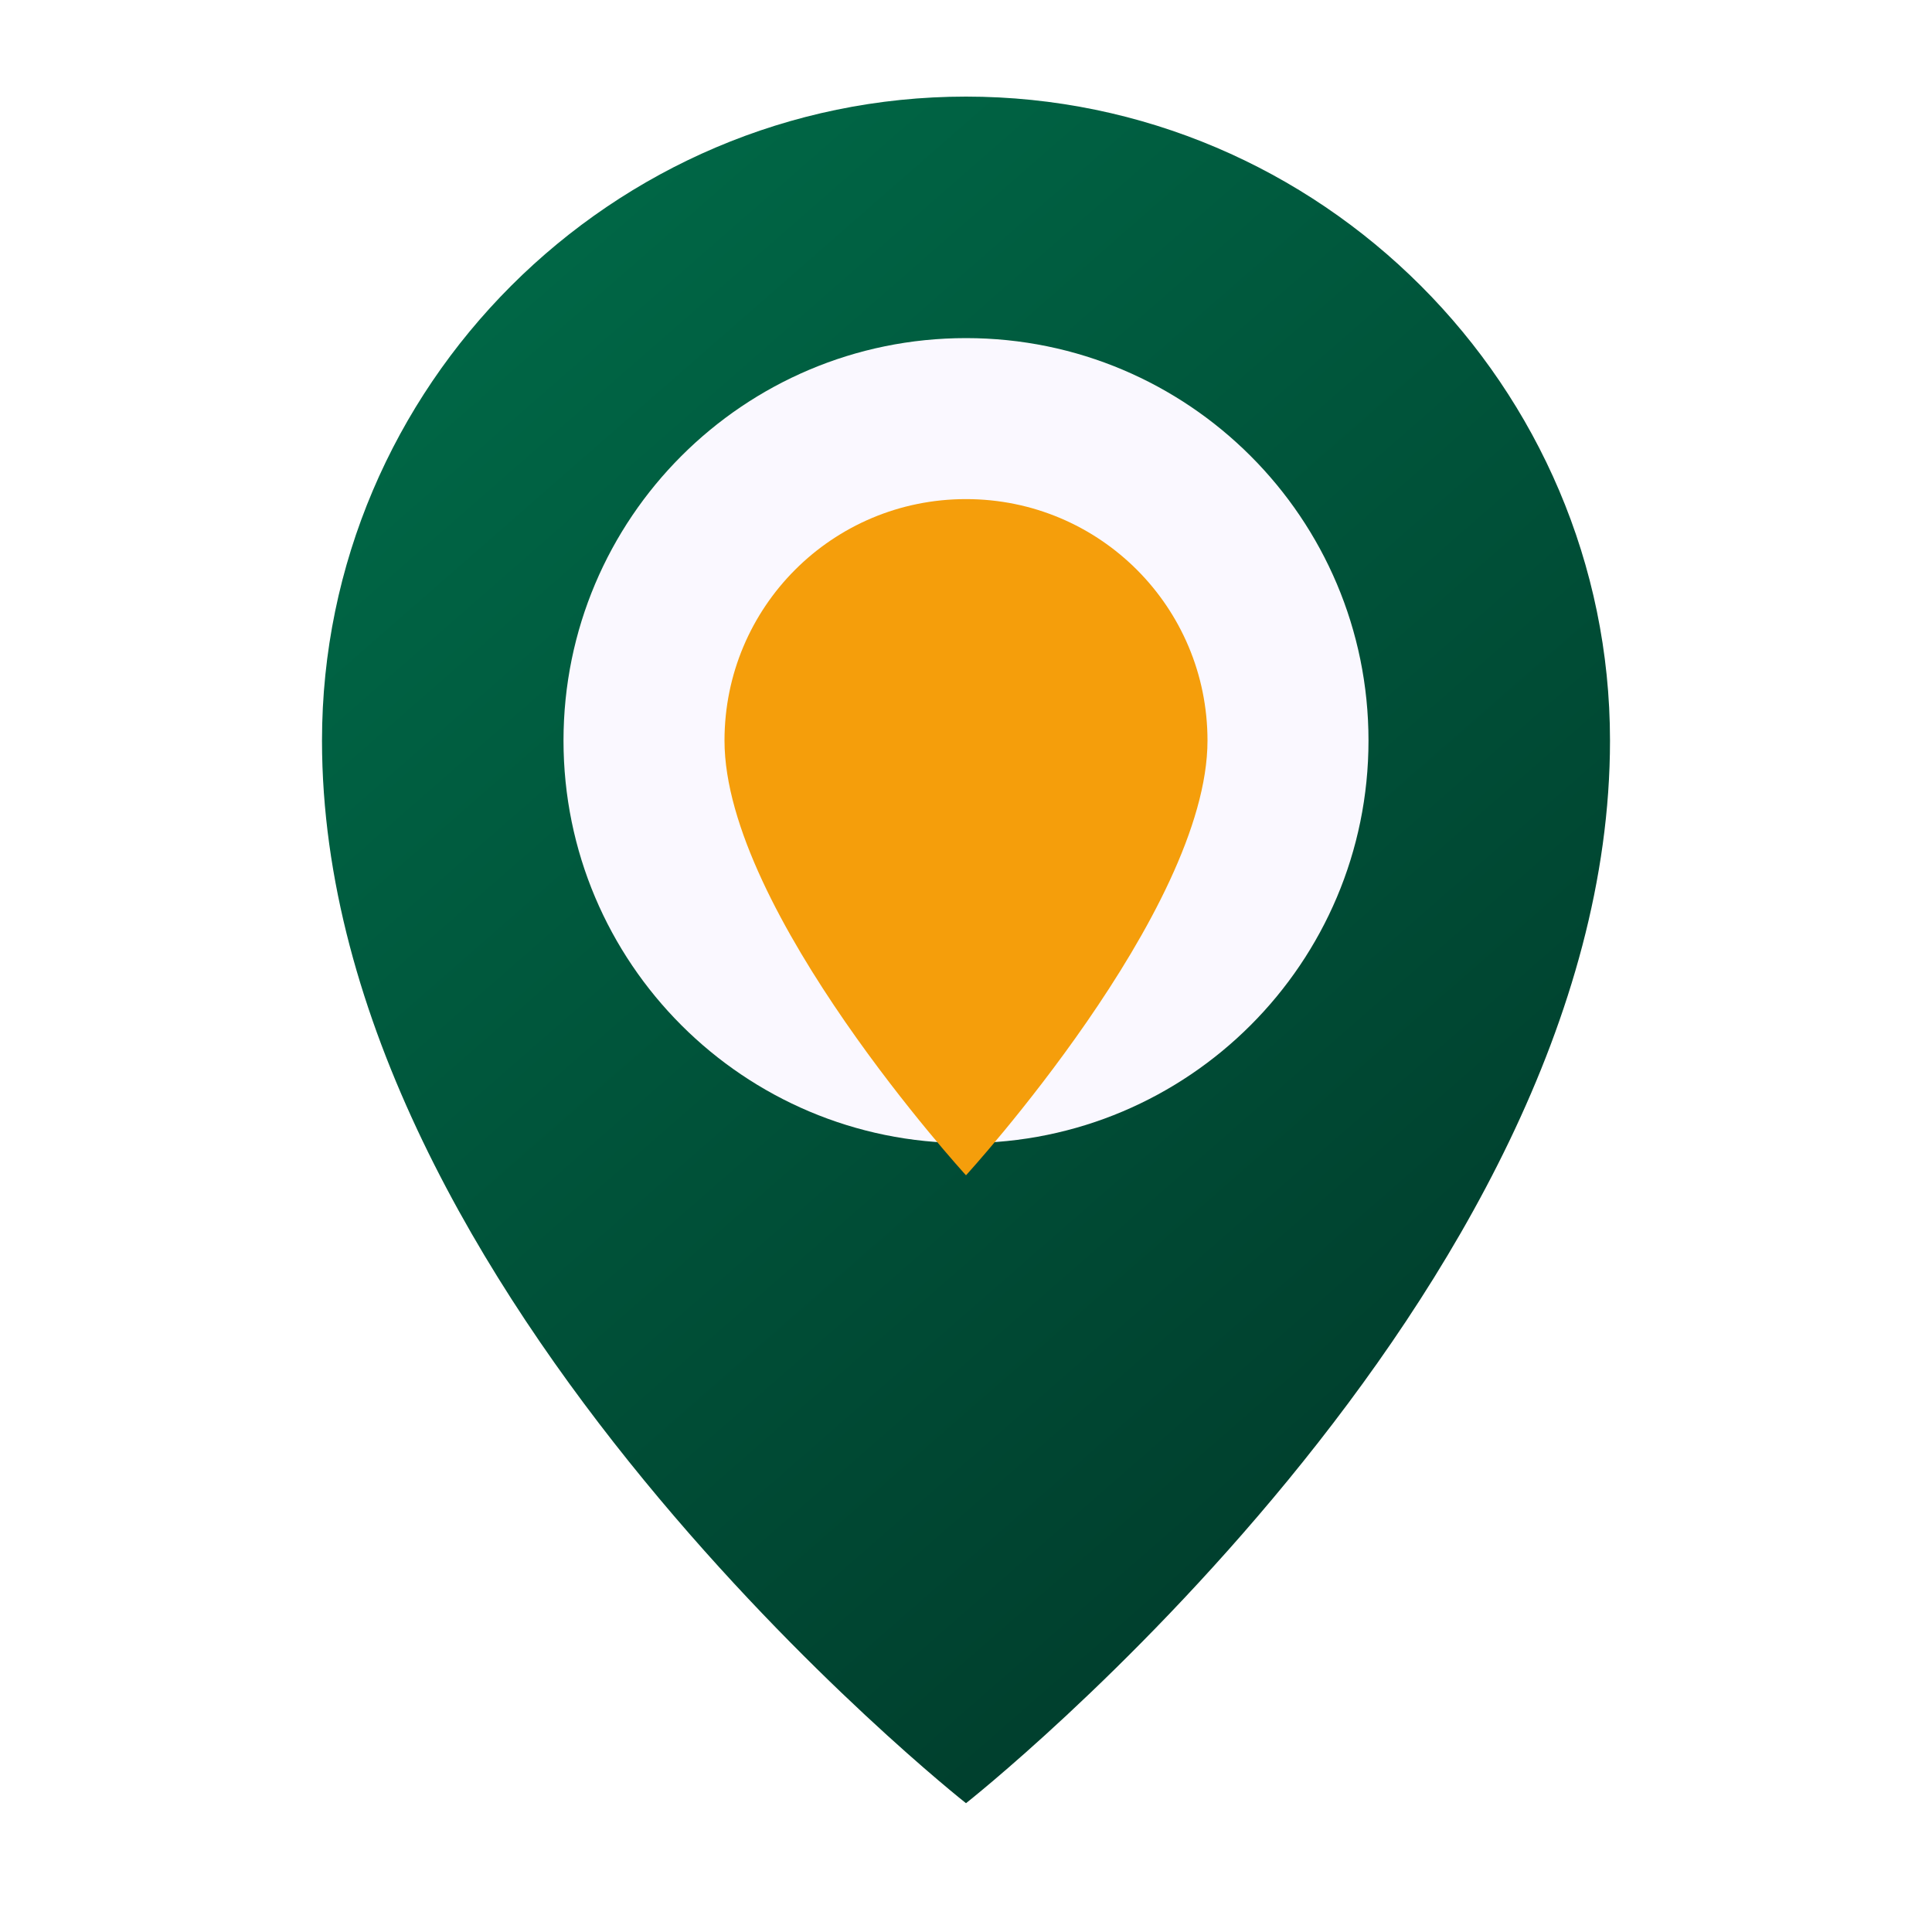
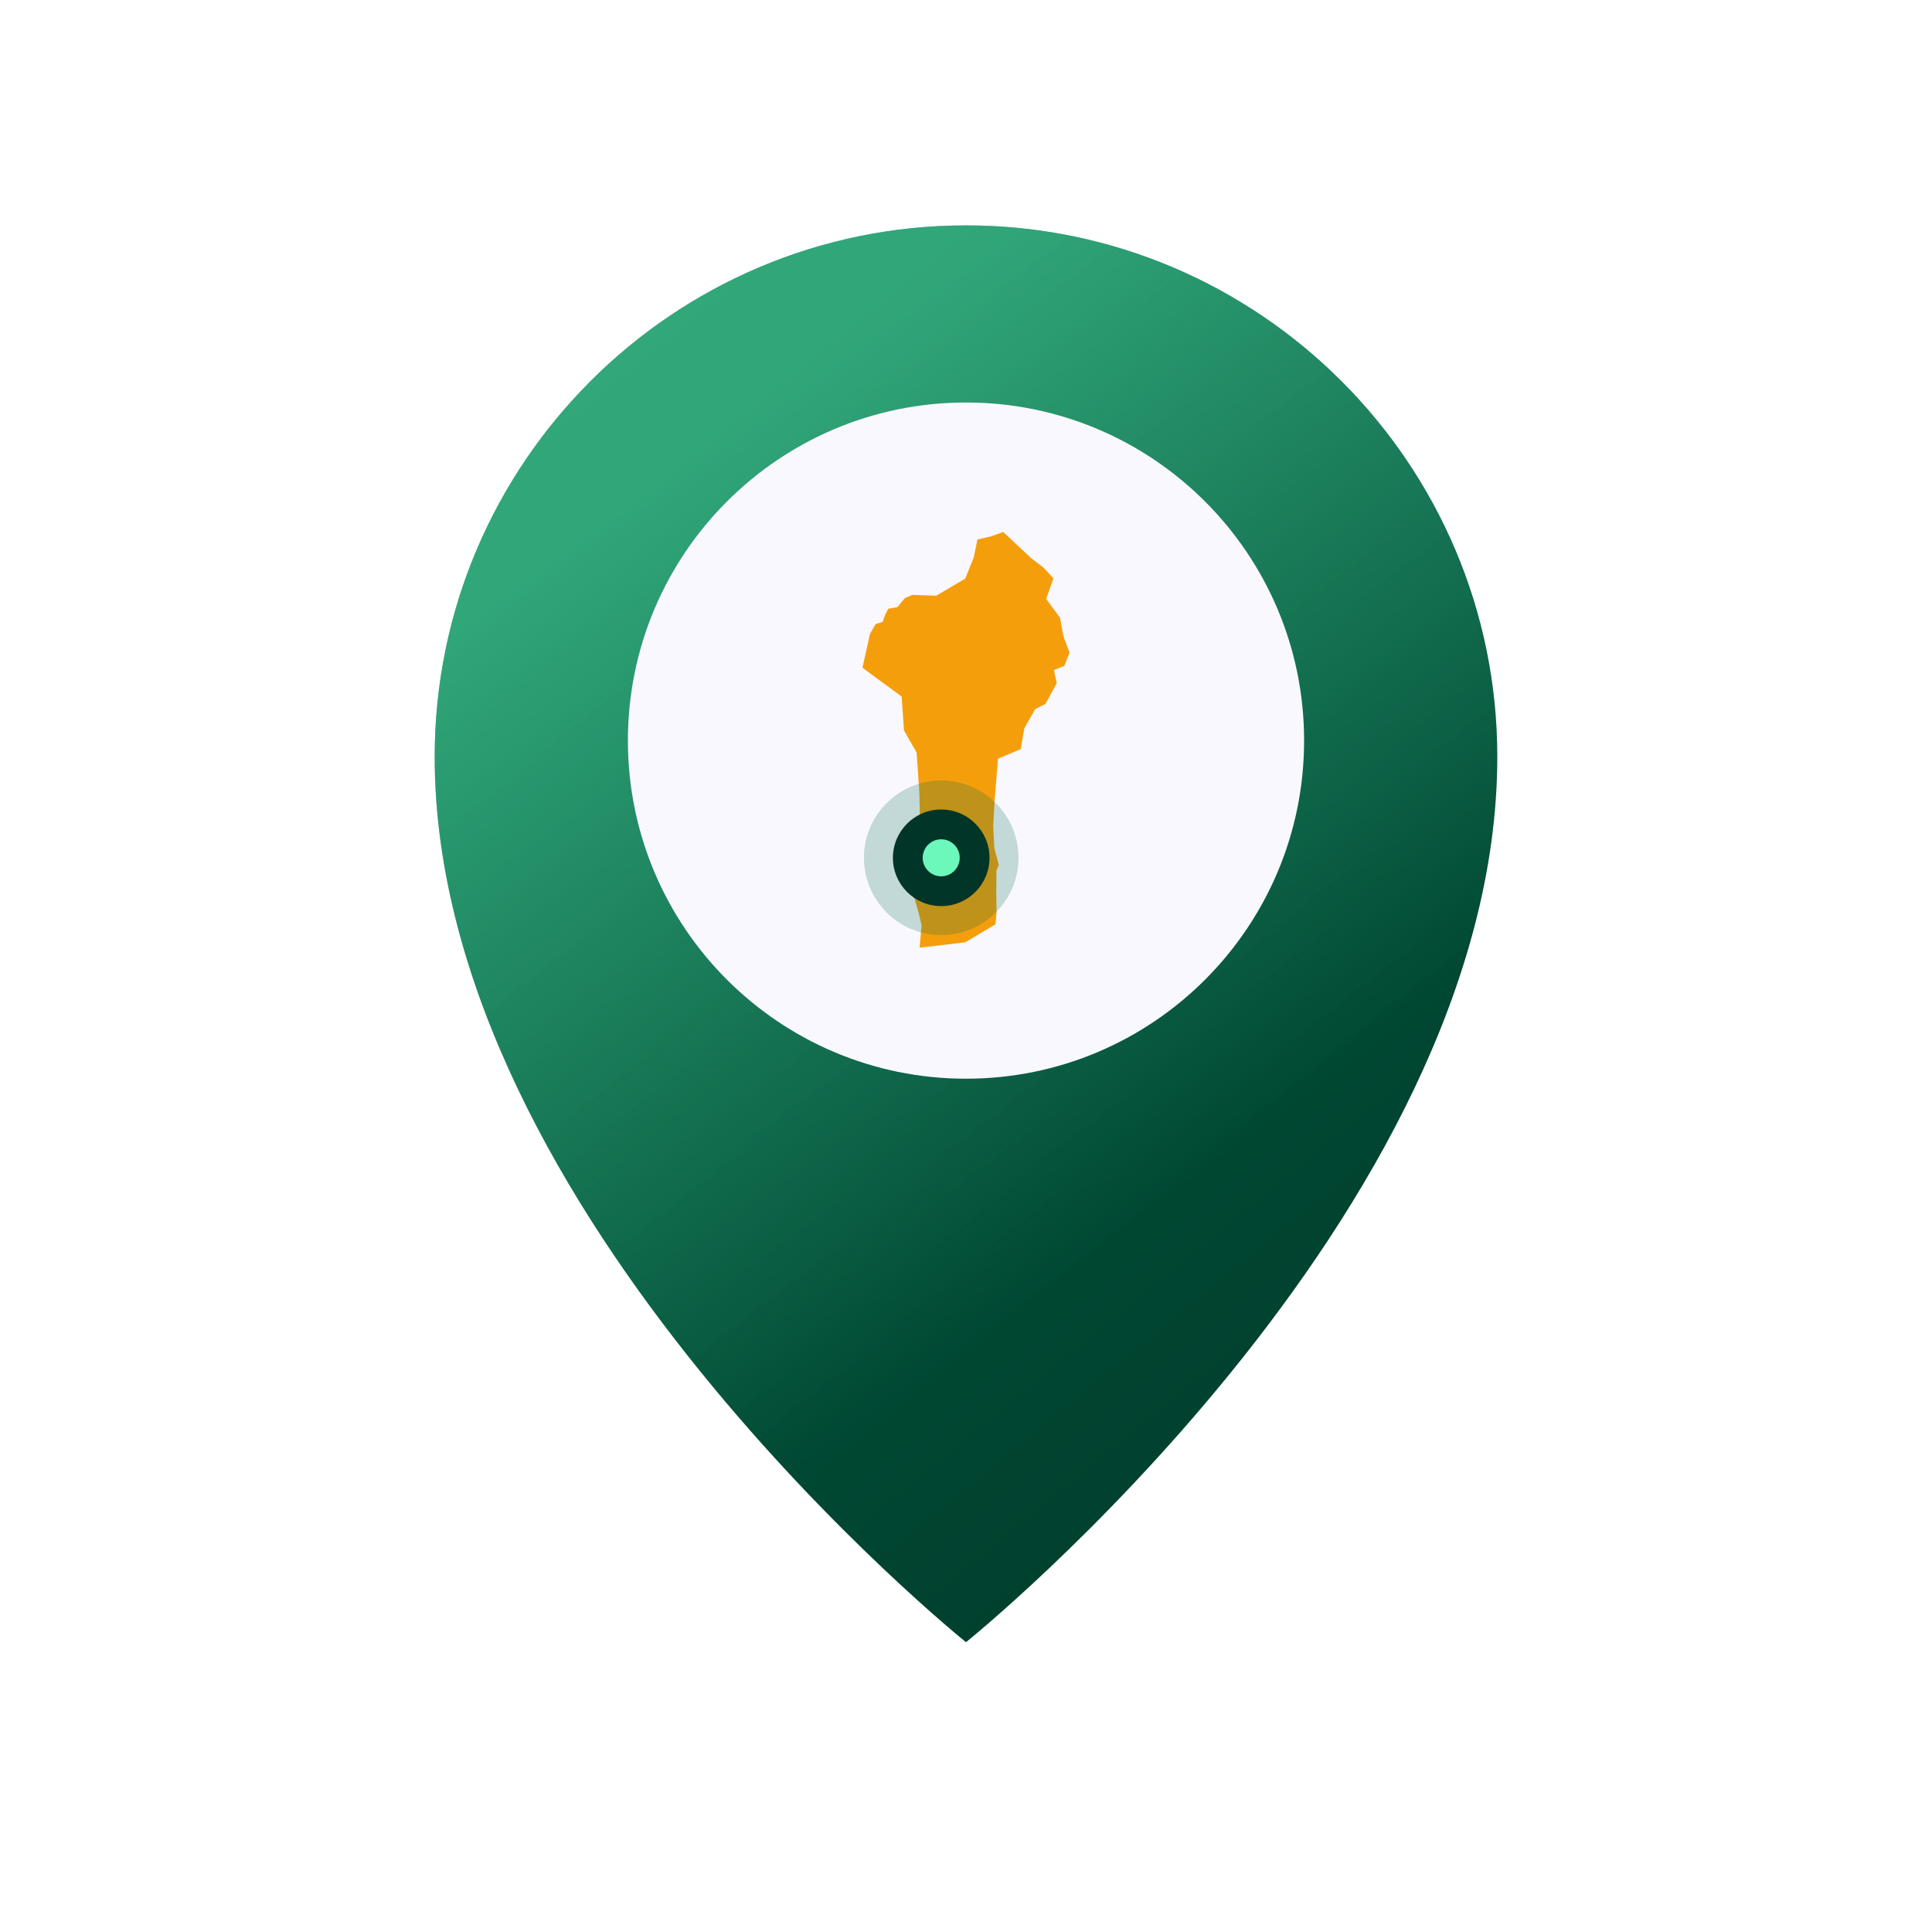
<svg xmlns="http://www.w3.org/2000/svg" viewBox="0 0 120 120" fill="none">
  <defs>
-     <linearGradient id="pinGradient" x1="18" y1="12" x2="102" y2="108" gradientUnits="userSpaceOnUse">
+     <linearGradient id="pinGradient" x1="24" y1="16" x2="96" y2="104" gradientUnits="userSpaceOnUse">
      <stop offset="0%" stop-color="#006C49" />
      <stop offset="100%" stop-color="#003527" />
    </linearGradient>
+     <linearGradient id="pinHighlight" x1="44" y1="28" x2="76" y2="72" gradientUnits="userSpaceOnUse">
+       <stop offset="0%" stop-color="#6CF8BB" stop-opacity="0.45" />
+       <stop offset="100%" stop-color="#6CF8BB" stop-opacity="0" />
+     </linearGradient>
  </defs>
-   <path d="M60 6C38 6 20 24 20 46c0 34.5 40 66 40 66s40-31.5 40-66C100 24 82 6 60 6Z" fill="url(#pinGradient)" />
-   <circle cx="60" cy="46" r="25" fill="#FAF8FF" />
-   <path d="M60 31c-8.3 0-15 6.7-15 15 0 10.6 15 27 15 27s15-16.4 15-27c0-8.3-6.7-15-15-15Z" fill="#F59E0B" />
+   <path d="M60 14C41.8 14 27 28.8 27 47c0 28.5 33 55 33 55s33-26.5 33-55C93 28.8 78.2 14 60 14Z" fill="url(#pinGradient)" />
+   <path d="M60 14C41.8 14 27 28.8 27 47c0 28.5 33 55 33 55s33-26.5 33-55C93 28.8 78.2 14 60 14Z" fill="url(#pinHighlight)" />
+   <circle cx="60" cy="46" r="21" fill="#FAF8FF" />
+   <path d="M65.43,35.92 L64.98,37.20 L65.84,38.37 L66.05,39.51 L66.43,40.54 L66.11,41.36 L65.46,41.62 L65.64,42.43 L64.93,43.73 L64.30,44.04 L63.62,45.24 L63.40,46.53 L61.99,47.12 L61.78,49.67 L61.69,51.32 L61.76,52.69 L62.04,53.72 L61.89,54.07 L61.88,55.64 L61.90,56.68 L61.83,57.41 L59.95,58.53 L57.12,58.86 L57.24,57.47 L57.09,56.82 L56.79,55.75 L57.18,52.68 L57.10,49.18 L56.93,46.74 L56.15,45.37 L56.00,43.26 L54.39,42.08 L53.57,41.47 L54.04,39.36 L54.39,38.76 L54.82,38.63 L54.97,38.21 L55.17,37.81 L55.74,37.71 L56.20,37.15 L56.66,36.95 L58.15,37.00 L59.95,35.94 L60.48,34.63 L60.71,33.51 L61.60,33.30 L62.31,33.04 L64.05,34.67 L64.82,35.26 Z" fill="#F59E0B" />
+   <g transform="translate(58.46 53.28)">
+     <circle r="4.8" fill="#006C49" fill-opacity="0.22" />
+     <circle r="3" fill="#003527" />
+     <circle r="1.15" fill="#6CF8BB" />
+   </g>
</svg>
